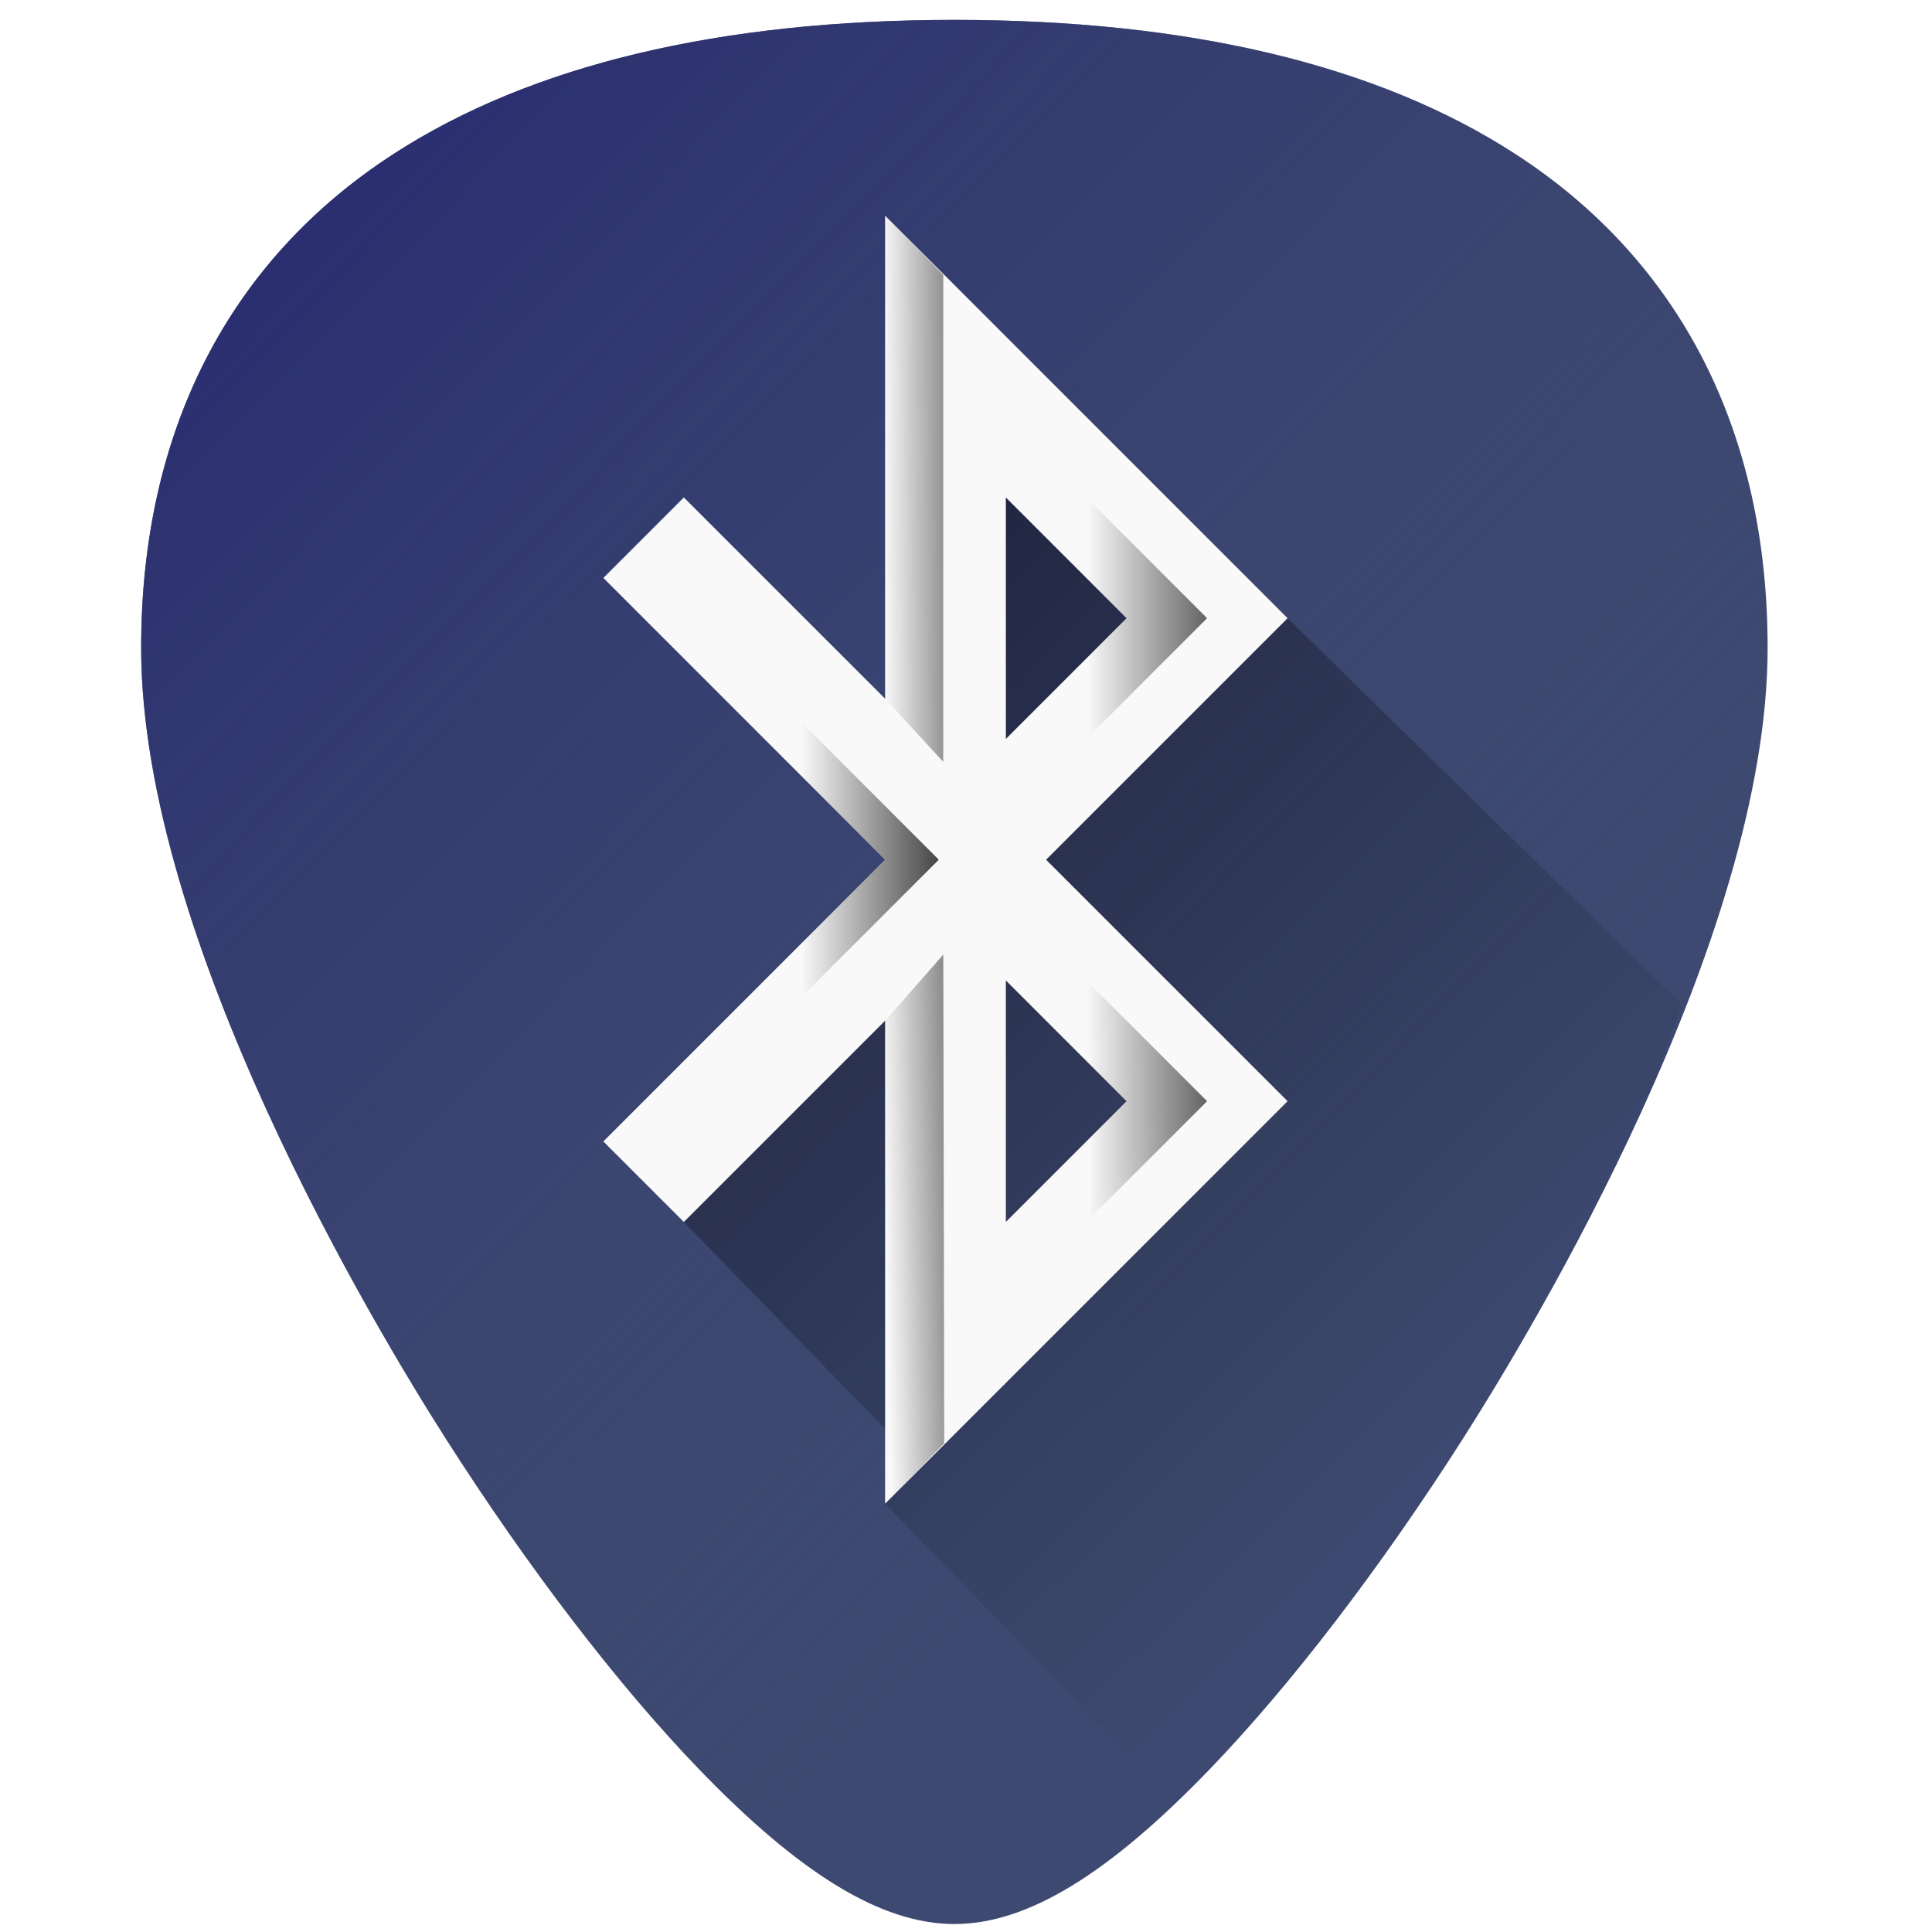
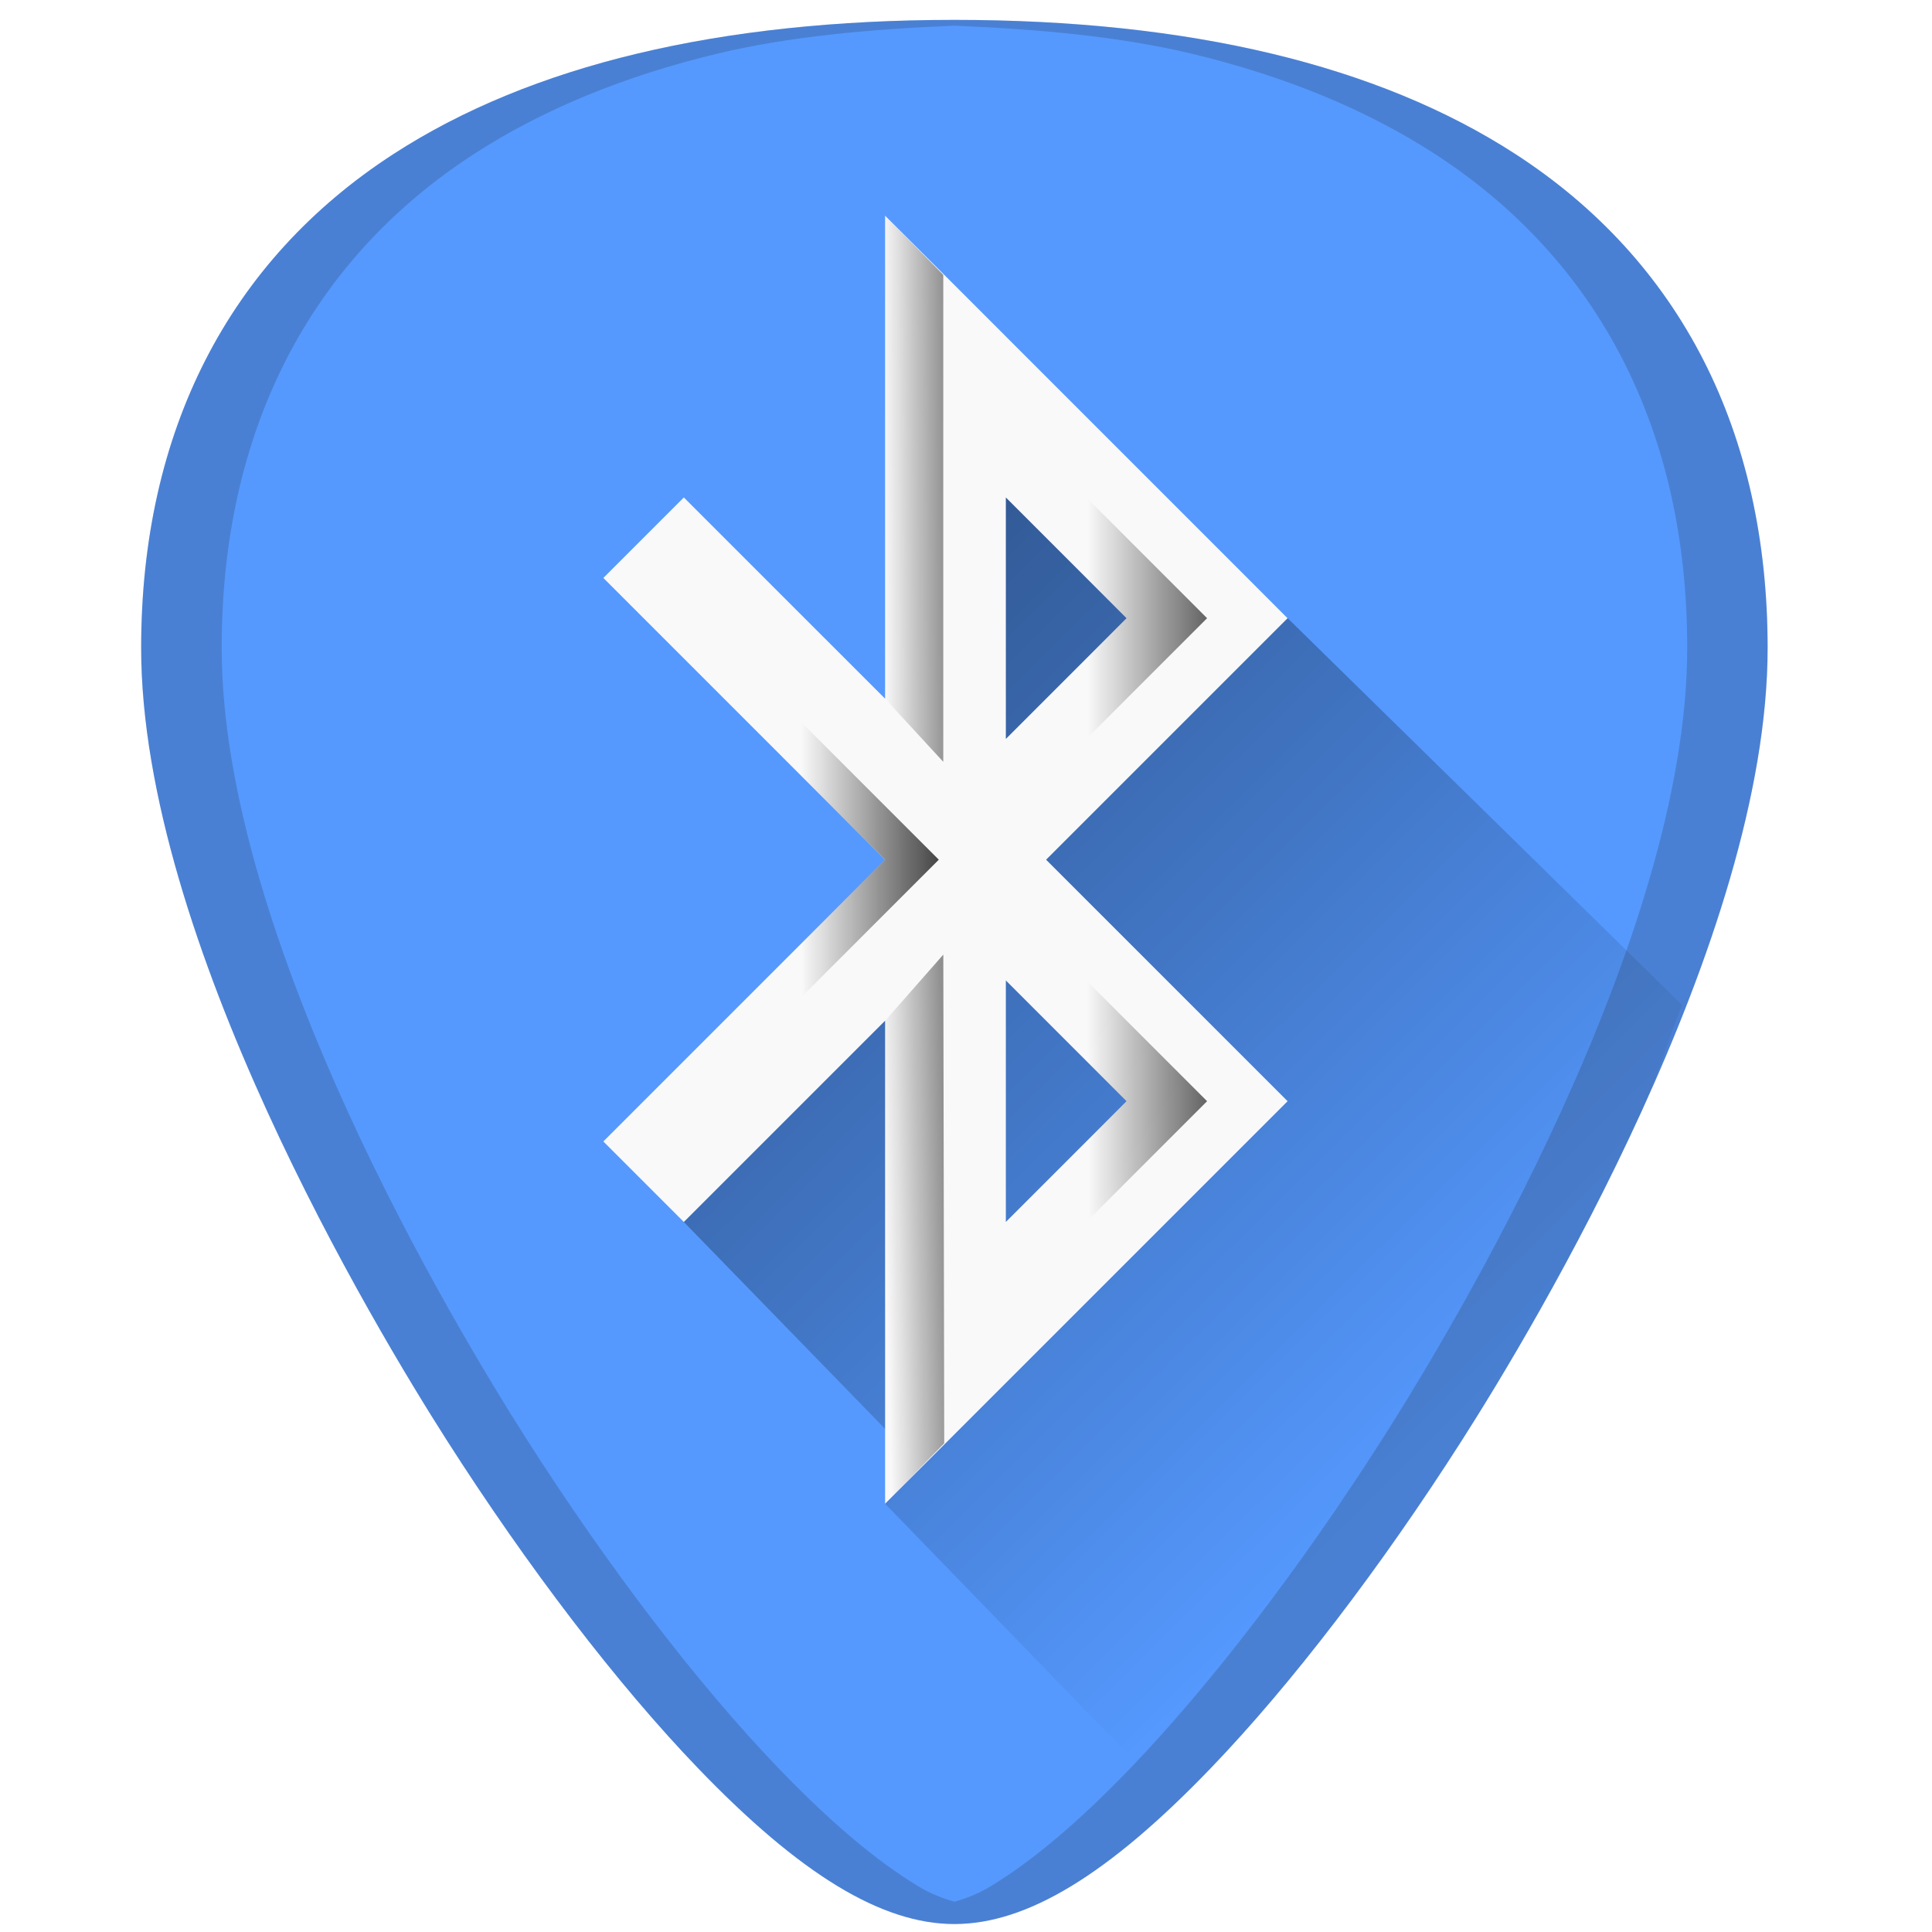
<svg xmlns="http://www.w3.org/2000/svg" xmlns:xlink="http://www.w3.org/1999/xlink" version="1.1" id="Capa_1" x="0px" y="0px" viewBox="0 0 48 48" xml:space="preserve" width="48" height="48">
  <defs id="defs39">
    <linearGradient id="linearGradient1056">
      <stop style="stop-color:#000000;stop-opacity:1;" offset="0" id="stop1052" />
      <stop style="stop-color:#000000;stop-opacity:0;" offset="1" id="stop1054" />
    </linearGradient>
    <linearGradient id="linearGradient1048">
      <stop style="stop-color:#000000;stop-opacity:1;" offset="0" id="stop1044" />
      <stop style="stop-color:#000000;stop-opacity:0;" offset="1" id="stop1046" />
    </linearGradient>
    <linearGradient id="linearGradient1040">
      <stop style="stop-color:#000000;stop-opacity:1;" offset="0" id="stop1036" />
      <stop style="stop-color:#000000;stop-opacity:0;" offset="1" id="stop1038" />
    </linearGradient>
    <linearGradient id="linearGradient1030">
      <stop style="stop-color:#000000;stop-opacity:1;" offset="0" id="stop1026" />
      <stop style="stop-color:#000000;stop-opacity:0;" offset="1" id="stop1028" />
    </linearGradient>
-     <linearGradient id="linearGradient940">
-       <stop style="stop-color:#282a70;stop-opacity:1" offset="0" id="stop936" />
-       <stop style="stop-color:#3d4970;stop-opacity:0;" offset="1" id="stop938" />
-     </linearGradient>
    <linearGradient id="linearGradient917">
      <stop style="stop-color:#000000;stop-opacity:1;" offset="0" id="stop913" />
      <stop style="stop-color:#000000;stop-opacity:0;" offset="1" id="stop915" />
    </linearGradient>
    <linearGradient xlink:href="#linearGradient917" id="linearGradient919" x1="14.99" y1="14.359" x2="36.236" y2="35.83" gradientUnits="userSpaceOnUse" />
-     <linearGradient xlink:href="#linearGradient940" id="linearGradient942" x1="3.508" y1="5.607" x2="31.398" y2="32.901" gradientUnits="userSpaceOnUse" />
    <linearGradient xlink:href="#linearGradient1030" id="linearGradient1032" x1="31.99" y1="15.359" x2="27.026" y2="15.359" gradientUnits="userSpaceOnUse" />
    <linearGradient xlink:href="#linearGradient1030" id="linearGradient1034" x1="31.99" y1="27.359" x2="27.026" y2="27.406" gradientUnits="userSpaceOnUse" />
    <linearGradient xlink:href="#linearGradient1040" id="linearGradient1042" x1="25.99" y1="21.359" x2="18.871" y2="21.365" gradientUnits="userSpaceOnUse" gradientTransform="matrix(0.6666667,0,0,0.6666667,7.330079,7.119792)" />
    <linearGradient xlink:href="#linearGradient1048" id="linearGradient1050" x1="26.99" y1="12.359" x2="21.96" y2="12.393" gradientUnits="userSpaceOnUse" gradientTransform="matrix(0.722268,0,0,1,6.107392,0)" />
    <linearGradient xlink:href="#linearGradient1056" id="linearGradient1058" x1="26.99" y1="30.359" x2="22" y2="30.514" gradientUnits="userSpaceOnUse" gradientTransform="matrix(0.722268,0,0,1,6.107392,0)" />
    <linearGradient xlink:href="#linearGradient1056" id="linearGradient1067" gradientUnits="userSpaceOnUse" gradientTransform="matrix(0.722268,0,0,1,6.107392,0)" x1="26.99" y1="30.359" x2="22" y2="30.514" />
    <linearGradient xlink:href="#linearGradient1048" id="linearGradient1069" gradientUnits="userSpaceOnUse" gradientTransform="matrix(0.722268,0,0,1,6.107392,0)" x1="26.99" y1="12.359" x2="21.96" y2="12.393" />
  </defs>
-   <path style="fill:#3d4970;stroke-width:0.092" d="m 23.713,0.494 c -5.833,0 -10.522,1.12 -13.936,3.332 -4.101,2.657 -6.27,6.902 -6.27,12.271 0,7.227 5.806,16.885 7.586,19.674 2.032,3.183 4.25,6.08 6.246,8.156 2.542,2.644 4.568,3.875 6.373,3.875 1.805,0 3.829,-1.231 6.371,-3.875 1.996,-2.076 4.214,-4.973 6.246,-8.156 C 38.11,32.983 43.916,23.324 43.916,16.098 43.916,10.728 41.75,6.484 37.648,3.826 34.235,1.615 29.546,0.494 23.713,0.494 Z" id="path833" />
-   <path style="fill:url(#linearGradient942);fill-opacity:1;stroke-width:0.092" d="m 23.713,0.494 c -5.833,0 -10.522,1.12 -13.936,3.332 -4.101,2.657 -6.27,6.902 -6.27,12.271 0,7.227 5.806,16.885 7.586,19.674 2.032,3.183 4.25,6.08 6.246,8.156 2.542,2.644 4.568,3.875 6.373,3.875 1.805,0 3.829,-1.231 6.371,-3.875 1.996,-2.076 4.214,-4.973 6.246,-8.156 C 38.11,32.983 43.916,23.324 43.916,16.098 43.916,10.728 41.75,6.484 37.648,3.826 34.235,1.615 29.546,0.494 23.713,0.494 Z" id="path833-5" />
-   <path style="opacity:0.5;fill:url(#linearGradient919);fill-opacity:1;stroke:none;stroke-width:1px;stroke-linecap:butt;stroke-linejoin:miter;stroke-opacity:1" d="m 29.135,44.73 c 0.33,-0.31 0.601,-0.44 0.949,-0.803 1.996,-2.076 4.214,-4.973 6.246,-8.156 0.89,-1.394 2.787,-4.505 4.461,-8.172 0.382,-0.836 0.654,-1.753 0.998,-2.633 L 22.921,6.465 l -0.342,0.359 0.856,16.893 -6.117,3.672 -0.328,2.971 5.637,5.795 -0.637,1.205 z" id="path893" />
-   <path style="fill:#f9f9f9;stroke-width:0.092" d="m 21.99,5.359 v 12 l -5,-5 -2,2 7,7 -7,7 2,2 5,-5 v 12 l 10,-10 -6,-6 6,-6 z m 3,7 3,3 -3,3 z m 0,12 3,3 -3,3 z" id="path831" />
  <g id="g6" transform="translate(0,-464)">
</g>
  <g id="g8" transform="translate(0,-464)">
</g>
  <g id="g10" transform="translate(0,-464)">
</g>
  <g id="g12" transform="translate(0,-464)">
</g>
  <g id="g14" transform="translate(0,-464)">
</g>
  <g id="g16" transform="translate(0,-464)">
</g>
  <g id="g18" transform="translate(0,-464)">
</g>
  <g id="g20" transform="translate(0,-464)">
</g>
  <g id="g22" transform="translate(0,-464)">
</g>
  <g id="g24" transform="translate(0,-464)">
</g>
  <g id="g26" transform="translate(0,-464)">
</g>
  <g id="g28" transform="translate(0,-464)">
</g>
  <g id="g30" transform="translate(0,-464)">
</g>
  <g id="g32" transform="translate(0,-464)">
</g>
  <g id="g34" transform="translate(0,-464)">
</g>
-   <path style="fill:url(#linearGradient1034);fill-opacity:1;stroke-width:0.092" d="m 26.99,28.359 v 2 l 3,-3 -3,-3 v 2 l 1,1 z" id="path1006" />
-   <path style="fill:url(#linearGradient1032);fill-opacity:1;stroke-width:0.092" d="m 26.99,16.359 v 2 l 3,-3 -3,-3 v 2 l 1,1 z" id="path1004" />
-   <path style="fill:url(#linearGradient1042);fill-opacity:1;stroke-width:0.062" d="m 19.324,26.693 -0.667,-0.667 4.667,-4.667 -4.667,-4.667 0.667,-0.667 -0.667,-0.667 -1.333,1.333 4.667,4.667 -4.667,4.667 1.333,1.333 z" id="path1002" />
-   <path style="fill:url(#linearGradient1067);fill-opacity:1;stroke-width:0.086" d="m 23.459,35.858 -0.023,-12.141 -1.445,1.643 v 12 z" id="path1000" />
-   <path style="fill:url(#linearGradient1069);fill-opacity:1;stroke-width:0.086" d="m 21.99,5.359 v 12 l 1.445,1.568 V 6.828 Z" id="path831-5" />
+   <g id="g872">
+     <path id="path833-5" d="m 23.713,0.494 c -5.833,0 -10.522,1.12 -13.936,3.332 -4.101,2.657 -6.27,6.902 -6.27,12.271 0,7.227 5.806,16.885 7.586,19.674 2.032,3.183 4.25,6.08 6.246,8.156 2.542,2.644 4.568,3.875 6.373,3.875 1.805,0 3.829,-1.231 6.371,-3.875 1.996,-2.076 4.214,-4.973 6.246,-8.156 C 38.11,32.983 43.916,23.324 43.916,16.098 43.916,10.728 41.75,6.484 37.648,3.826 34.235,1.615 29.546,0.494 23.713,0.494 Z" style="fill:#5599ff;fill-opacity:1;stroke-width:0.092" />
+     <path id="path893" d="m 29.135,44.73 c 0.33,-0.31 0.601,-0.44 0.949,-0.803 1.996,-2.076 4.214,-4.973 6.246,-8.156 0.89,-1.394 2.787,-4.505 4.461,-8.172 0.382,-0.836 0.654,-1.753 0.998,-2.633 L 22.921,6.465 l -0.342,0.359 0.856,16.893 -6.117,3.672 -0.328,2.971 5.637,5.795 -0.637,1.205 z" style="opacity:0.5;fill:url(#linearGradient919);fill-opacity:1;stroke:none;stroke-width:1px;stroke-linecap:butt;stroke-linejoin:miter;stroke-opacity:1" />
+     <g id="g908">
+       <path style="fill:#f9f9f9;stroke-width:0.092" d="m 21.99,5.359 v 12 l -5,-5 -2,2 7,7 -7,7 2,2 5,-5 v 12 l 10,-10 -6,-6 6,-6 z m 3,7 3,3 -3,3 z m 0,12 3,3 -3,3 z" id="path831" />
+       <path style="fill:url(#linearGradient1034);fill-opacity:1;stroke-width:0.092" d="m 26.99,28.359 v 2 l 3,-3 -3,-3 v 2 l 1,1 z" id="path1006" />
+       <path style="fill:url(#linearGradient1032);fill-opacity:1;stroke-width:0.092" d="m 26.99,16.359 v 2 l 3,-3 -3,-3 v 2 l 1,1 z" id="path1004" />
+       <path style="fill:url(#linearGradient1042);fill-opacity:1;stroke-width:0.062" d="m 19.324,26.693 -0.667,-0.667 4.667,-4.667 -4.667,-4.667 0.667,-0.667 -0.667,-0.667 -1.333,1.333 4.667,4.667 -4.667,4.667 1.333,1.333 z" id="path1002" />
+       <path style="fill:url(#linearGradient1067);fill-opacity:1;stroke-width:0.086" d="m 23.459,35.858 -0.023,-12.141 -1.445,1.643 v 12 z" id="path1000" />
+       <path style="fill:url(#linearGradient1069);fill-opacity:1;stroke-width:0.086" d="m 21.99,5.359 v 12 l 1.445,1.568 V 6.828 Z" id="path831-5" />
+     </g>
+     <path id="path833-5-3" d="m 23.713,0.494 c -5.833,0 -10.522,1.12 -13.936,3.332 -4.101,2.657 -6.27,6.902 -6.27,12.271 0,7.227 5.806,16.885 7.586,19.674 2.032,3.183 4.25,6.08 6.246,8.156 2.542,2.644 4.568,3.875 6.373,3.875 1.805,0 3.831,-1.231 6.373,-3.875 1.996,-2.076 4.214,-4.973 6.246,-8.156 1.78,-2.788 7.586,-12.447 7.586,-19.674 0,-5.37 -2.168,-9.614 -6.27,-12.271 C 34.235,1.615 29.546,0.494 23.713,0.494 Z m 0,0.145 c 2.112,0.085 4.119,0.272 5.875,0.691 1.164,0.278 2.253,0.627 3.264,1.043 1.011,0.416 1.944,0.9 2.797,1.453 1.025,0.664 1.929,1.428 2.709,2.283 0.78,0.855 1.436,1.804 1.963,2.836 0.527,1.032 0.928,2.149 1.195,3.344 0.267,1.195 0.402,2.466 0.402,3.809 0,1.807 -0.363,3.765 -0.936,5.73 -0.572,1.965 -1.352,3.938 -2.189,5.771 -1.674,3.667 -3.571,6.778 -4.461,8.172 -2.032,3.183 -4.25,6.08 -6.246,8.156 -1.271,1.322 -2.413,2.291 -3.463,2.93 -0.319,0.194 -0.618,0.307 -0.91,0.391 -0.292,-0.084 -0.591,-0.197 -0.91,-0.391 C 21.753,46.219 20.611,45.25 19.34,43.928 17.344,41.851 15.125,38.955 13.094,35.771 12.204,34.377 10.307,31.266 8.633,27.6 7.796,25.766 7.016,23.793 6.443,21.828 5.871,19.863 5.508,17.904 5.508,16.098 c 0,-1.342 0.135,-2.614 0.402,-3.809 C 6.178,11.095 6.578,9.978 7.105,8.945 7.633,7.913 8.288,6.965 9.068,6.109 9.848,5.254 10.752,4.491 11.777,3.826 12.631,3.273 13.563,2.789 14.574,2.373 15.585,1.957 16.674,1.608 17.838,1.33 19.594,0.91 21.6,0.724 23.713,0.639 Z" style="opacity:0.2;fill:#1c1f24;fill-opacity:1;stroke-width:0.092" />
+   </g>
</svg>
